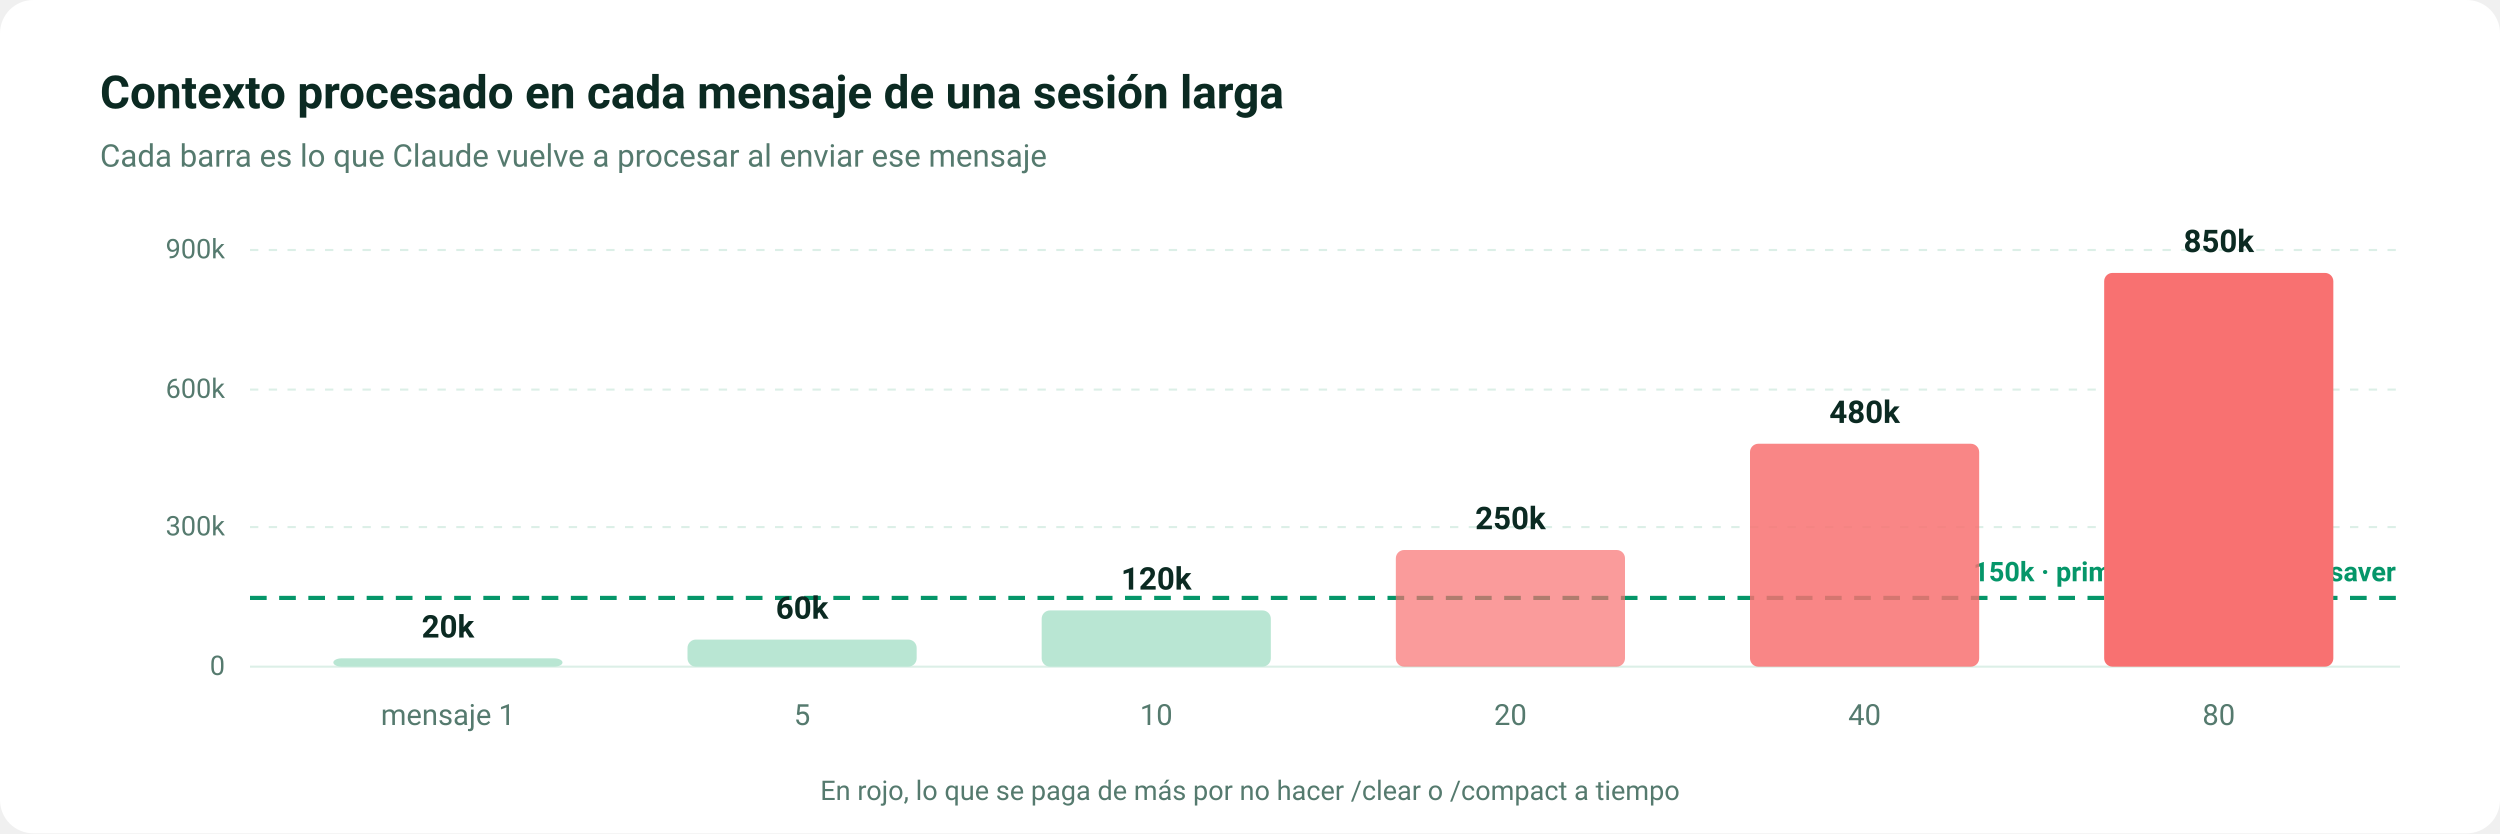
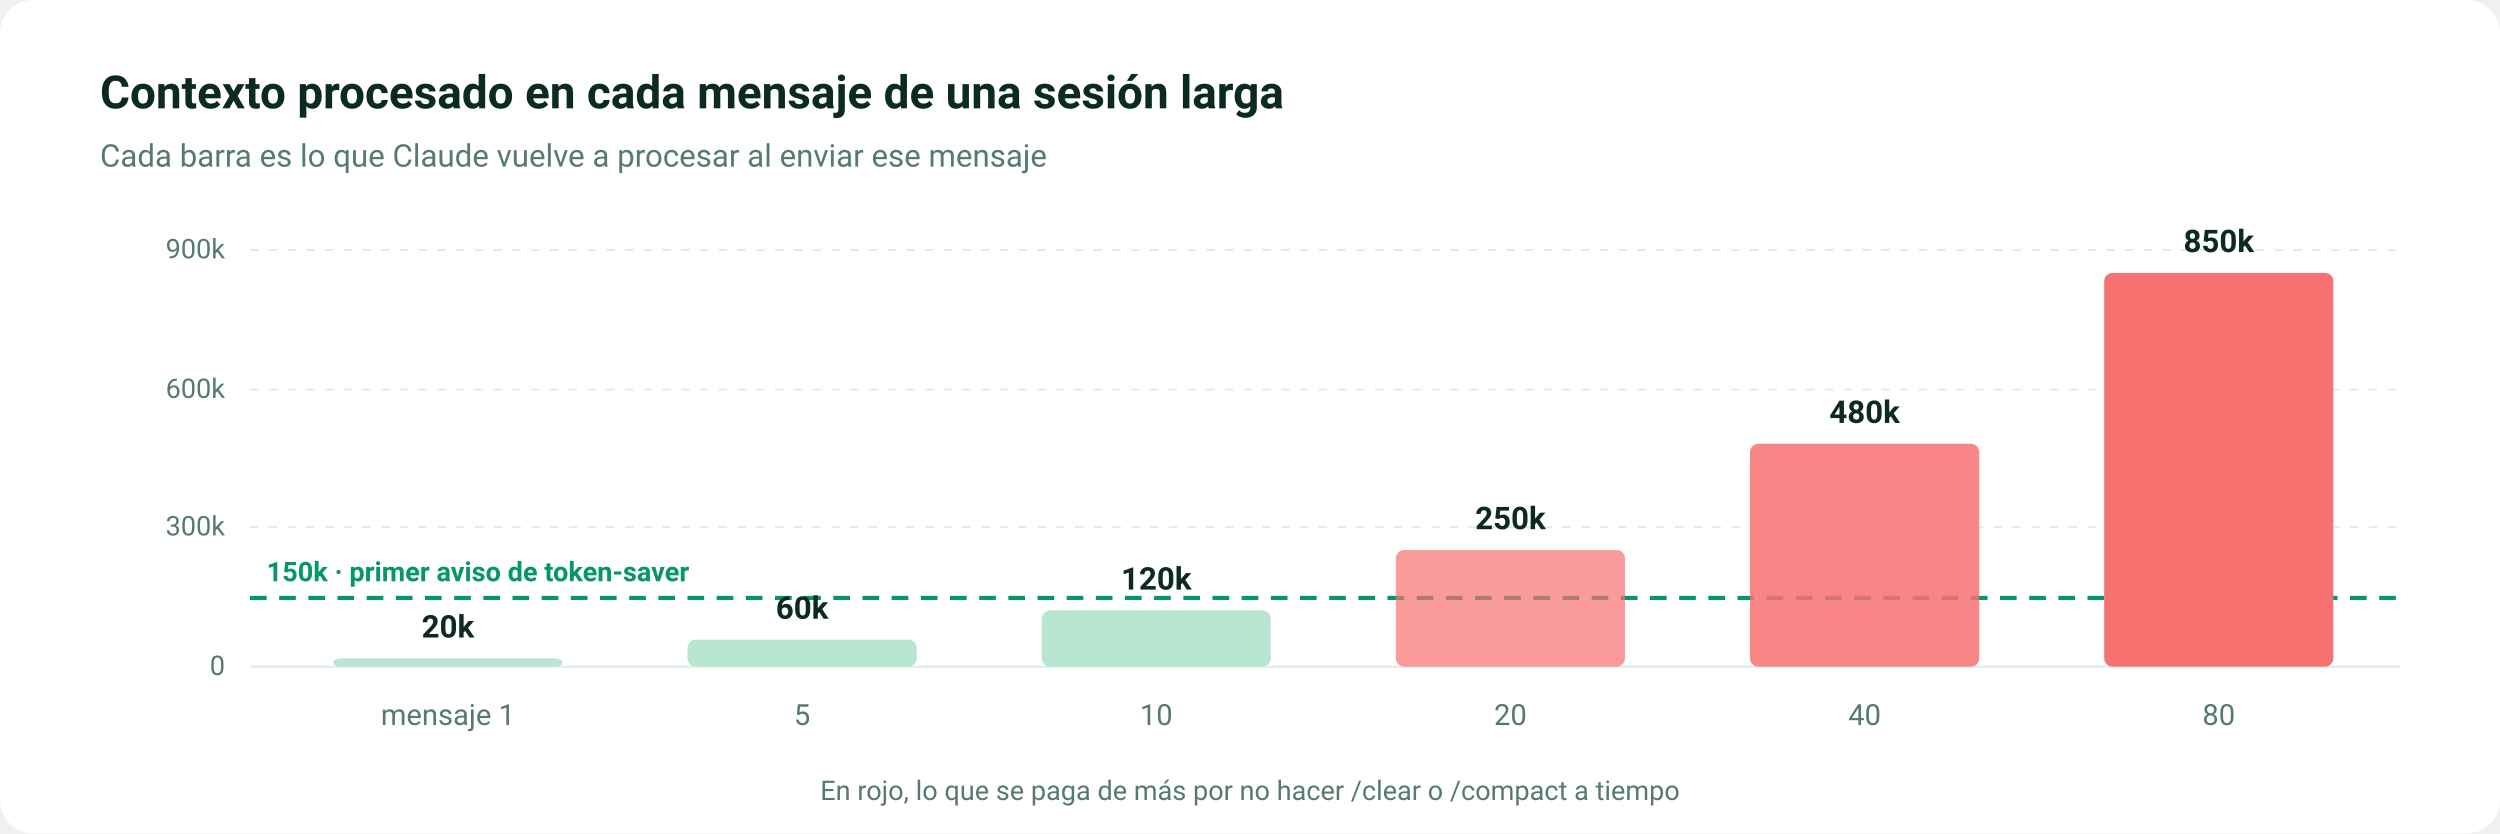
<svg xmlns="http://www.w3.org/2000/svg" viewBox="0 0 1200 400" width="1200" height="400" font-family="ui-sans-serif, -apple-system, 'Segoe UI', Roboto, sans-serif">
  <style>
    .bg { fill: #ffffff; } .ink { fill: #0b2a22; } .muted { fill: #557a6e; } .grid { stroke: #dcefe7; }
    .bar { fill: #b9e6d3; } .hot { fill: #f87171; } .mark { stroke: #059669; } .marktext { fill: #059669; }
    @media (prefers-color-scheme: dark) {
      .bg { fill: #0d1117; } .ink { fill: #ecfdf5; } .muted { fill: #8fb5a8; } .grid { stroke: #1a3a31; }
      .bar { fill: #1f5446; } .hot { fill: #f87171; } .mark { stroke: #34d399; } .marktext { fill: #34d399; }
    }
  </style>
  <rect class="bg" width="1200" height="400" rx="16" />
  <text class="ink" x="48" y="52" font-size="22" font-weight="700">Contexto procesado en cada mensaje de una sesión larga</text>
  <text class="muted" x="48" y="80" font-size="15">Cada barra es lo que Claude vuelve a procesar al enviar ese mensaje</text>
  <g class="grid" stroke-width="1">
    <line x1="120" y1="320" x2="1152" y2="320" />
    <line x1="120" y1="253" x2="1152" y2="253" stroke-dasharray="4 5" />
    <line x1="120" y1="187" x2="1152" y2="187" stroke-dasharray="4 5" />
    <line x1="120" y1="120" x2="1152" y2="120" stroke-dasharray="4 5" />
  </g>
  <g class="muted" font-size="13" text-anchor="end">
    <text x="108" y="324">0</text>
    <text x="108" y="257">300k</text>
    <text x="108" y="191">600k</text>
    <text x="108" y="124">900k</text>
  </g>
  <line class="mark" x1="120" y1="287" x2="1152" y2="287" stroke-width="2" stroke-dasharray="8 6" />
-   <text class="marktext" x="1150" y="279" font-size="13" font-weight="700" text-anchor="end">150k · primer aviso de token-saver</text>
+   <text class="marktext" x="128" y="279" font-size="13" font-weight="700">150k · primer aviso de token-saver</text>
  <rect class="bar" x="160" y="316" width="110" height="4" rx="4" />
  <rect class="bar" x="330" y="307" width="110" height="13" rx="4" />
  <rect class="bar" x="500" y="293" width="110" height="27" rx="4" />
  <rect class="hot" x="670" y="264" width="110" height="56" rx="4" fill-opacity="0.7" />
  <rect class="hot" x="840" y="213" width="110" height="107" rx="4" fill-opacity="0.85" />
  <rect class="hot" x="1010" y="131" width="110" height="189" rx="4" />
  <g class="ink" font-size="15" font-weight="700" text-anchor="middle">
    <text x="215" y="306">20k</text>
    <text x="385" y="297">60k</text>
    <text x="555" y="283">120k</text>
    <text x="725" y="254">250k</text>
    <text x="895" y="203">480k</text>
    <text x="1065" y="121">850k</text>
  </g>
  <g class="muted" font-size="14" text-anchor="middle">
    <text x="215" y="348">mensaje 1</text>
    <text x="385" y="348">5</text>
    <text x="555" y="348">10</text>
    <text x="725" y="348">20</text>
    <text x="895" y="348">40</text>
    <text x="1065" y="348">80</text>
  </g>
  <text class="muted" x="600" y="384" font-size="13" text-anchor="middle">En rojo, lo que se paga de más por no hacer /clear o /compact a tiempo</text>
</svg>
